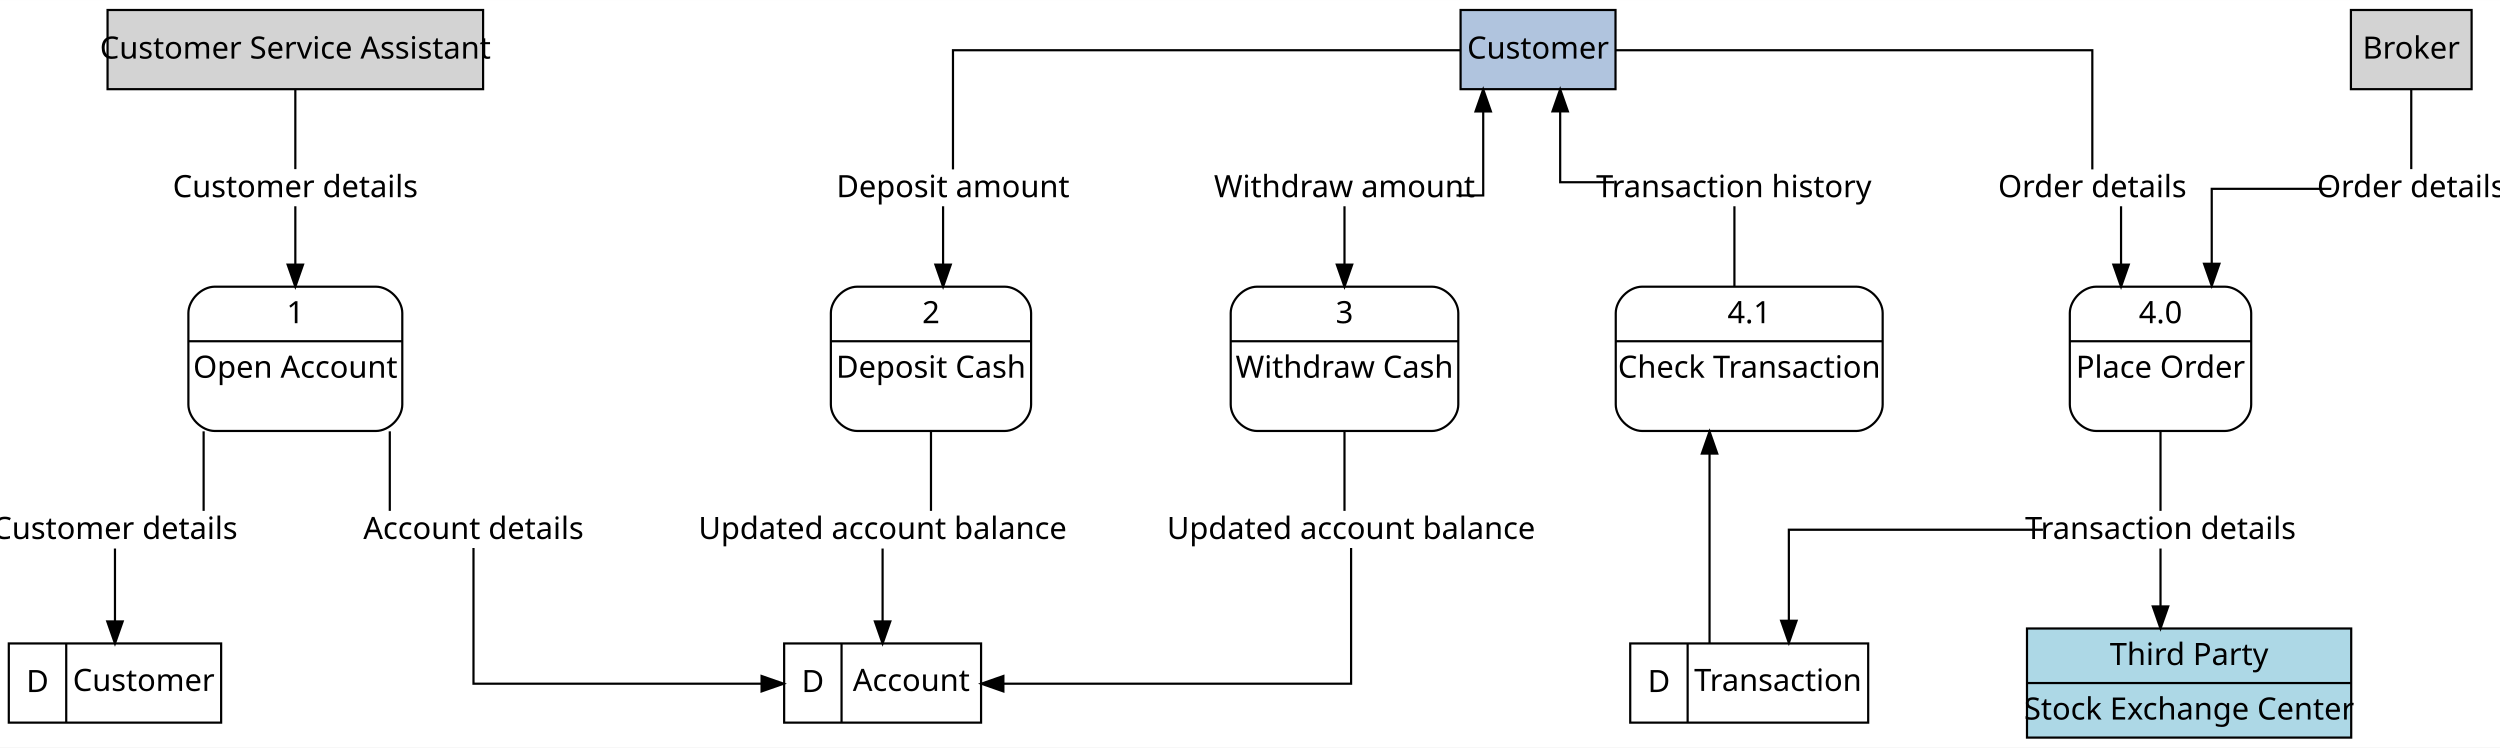
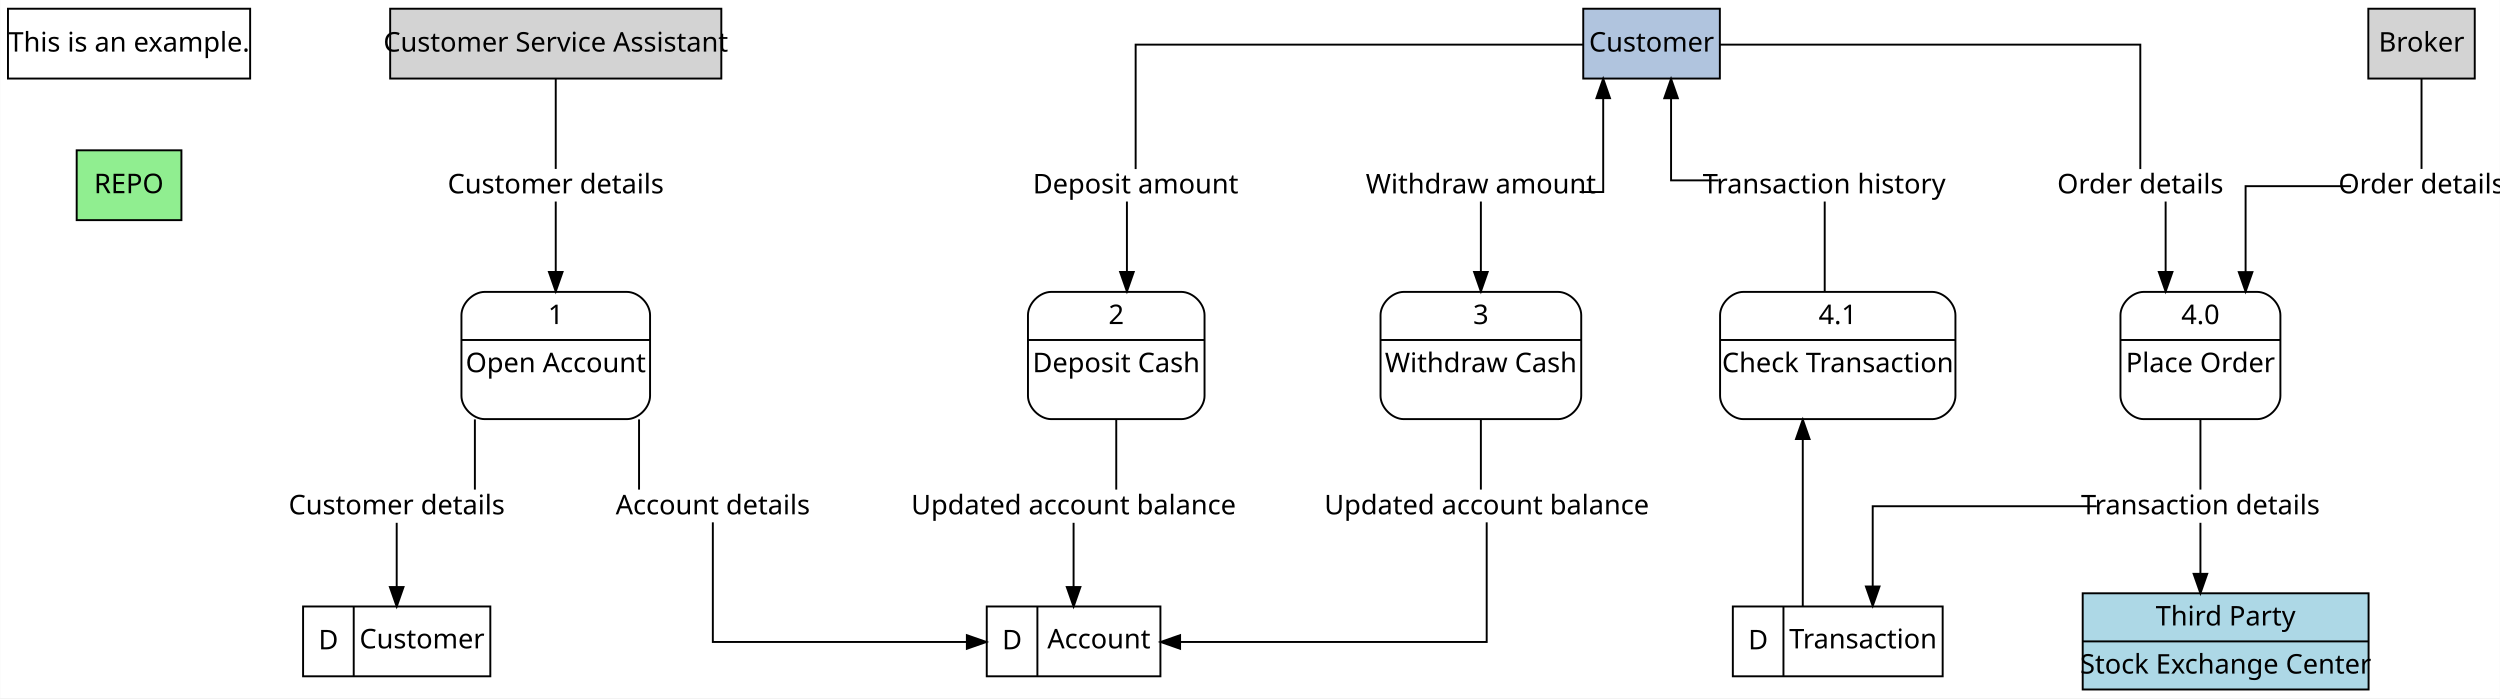
- <svg xmlns="http://www.w3.org/2000/svg" width="1137pt" height="340pt" viewBox="0.00 0.00 1136.62 339.80">
-   <g id="graph0" class="graph" transform="scale(1 1) rotate(0) translate(4 335.8)">
-     <polygon fill="white" stroke="transparent" points="-4,4 -4,-335.8 1132.62,-335.8 1132.62,4 -4,4" />
+ <svg xmlns="http://www.w3.org/2000/svg" xmlns:xlink="http://www.w3.org/1999/xlink" width="1289pt" height="360pt" viewBox="0.00 0.00 1288.78 360.00">
+   <g id="graph0" class="graph" transform="scale(1 1) rotate(0) translate(4 356)">
+     <polygon fill="white" stroke="transparent" points="-4,4 -4,-356 1284.78,-356 1284.78,4 -4,4" />
    <g id="node1" class="node">
-       <polygon fill="lightgrey" stroke="black" points="44.9,-295.3 44.9,-331.3 215.64,-331.3 215.64,-295.3 44.9,-295.3" />
-       <text text-anchor="middle" x="130.27" y="-309.2" font-family="Calibri" font-size="14.00">Customer Service Assistant</text>
+       <polygon fill="white" stroke="black" points="0,-315.5 0,-351.5 124.86,-351.5 124.86,-315.5 0,-315.5" />
+       <text text-anchor="middle" x="62.43" y="-329.4" font-family="Calibri" font-size="14.00">This is an example.</text>
+     </g>
+     <g id="node2" class="node">
+       <g id="a_node2">
+         <a xlink:href="https://github.com/SzymonTurno/pygs" xlink:title="{REPO}">
+           <polygon fill="lightgreen" stroke="black" points="35.43,-242.5 35.43,-278.5 89.43,-278.5 89.43,-242.5 35.43,-242.5" />
+           <text text-anchor="middle" x="62.32" y="-256.4" font-family="Calibri" font-size="14.00">REPO</text>
+         </a>
+       </g>
+     </g>
+     <g id="node3" class="node">
+       <polygon fill="lightgrey" stroke="black" points="197.06,-315.5 197.06,-351.5 367.8,-351.5 367.8,-315.5 197.06,-315.5" />
+       <text text-anchor="middle" x="282.43" y="-329.4" font-family="Calibri" font-size="14.00">Customer Service Assistant</text>
+     </g>
+     <g id="node15" class="node">
+       <polygon fill="none" stroke="white" points="329.92,-268.8 234.95,-268.8 234.95,-252.2 329.92,-252.2 329.92,-268.8" />
+       <text text-anchor="middle" x="282.43" y="-256.3" font-family="Calibri" font-size="14.00">Customer details</text>
+     </g>
+     <g id="edge2" class="edge">
+       <path fill="none" stroke="black" d="M282.43,-315.46C282.43,-300.59 282.43,-280.19 282.43,-268.89" />
+     </g>
+     <g id="node4" class="node">
+       <polygon fill="lightsteelblue" stroke="black" points="812.21,-315.5 812.21,-351.5 882.65,-351.5 882.65,-315.5 812.21,-315.5" />
+       <text text-anchor="middle" x="847.43" y="-329.4" font-family="Calibri" font-size="14.00">Customer</text>
+     </g>
+     <g id="node19" class="node">
+       <polygon fill="none" stroke="white" points="1135.62,-268.8 1063.24,-268.8 1063.24,-252.2 1135.62,-252.2 1135.62,-268.8" />
+       <text text-anchor="middle" x="1099.43" y="-256.3" font-family="Calibri" font-size="14.00">Order details</text>
+     </g>
+     <g id="edge10" class="edge">
+       <path fill="none" stroke="black" d="M882.74,-333C952.09,-333 1099.43,-333 1099.43,-333 1099.43,-333 1099.43,-287.86 1099.43,-268.82" />
+     </g>
+     <g id="node21" class="node">
+       <polygon fill="none" stroke="white" points="990.9,-268.8 881.96,-268.8 881.96,-252.2 990.9,-252.2 990.9,-268.8" />
+       <text text-anchor="middle" x="936.43" y="-256.3" font-family="Calibri" font-size="14.00">Transaction history</text>
+     </g>
+     <g id="edge16" class="edge">
+       <path fill="none" stroke="black" d="M857.49,-305.34C857.49,-305.34 857.49,-263 857.49,-263 857.49,-263 868.36,-263 882.04,-263" />
+       <polygon fill="black" stroke="black" points="853.99,-305.34 857.49,-315.34 860.99,-305.34 853.99,-305.34" />
+     </g>
+     <g id="node22" class="node">
+       <polygon fill="none" stroke="white" points="625.97,-268.8 536.89,-268.8 536.89,-252.2 625.97,-252.2 625.97,-268.8" />
+       <text text-anchor="middle" x="581.43" y="-256.3" font-family="Calibri" font-size="14.00">Deposit amount</text>
+     </g>
+     <g id="edge18" class="edge">
+       <path fill="none" stroke="black" d="M812.11,-333C739.75,-333 581.43,-333 581.43,-333 581.43,-333 581.43,-287.86 581.43,-268.82" />
+     </g>
+     <g id="node25" class="node">
+       <polygon fill="none" stroke="white" points="810.41,-268.8 708.46,-268.8 708.46,-252.2 810.41,-252.2 810.41,-268.8" />
+       <text text-anchor="middle" x="759.43" y="-256.3" font-family="Calibri" font-size="14.00">Withdraw amount</text>
+     </g>
+     <g id="edge24" class="edge">
+       <path fill="none" stroke="black" d="M822.5,-305.37C822.5,-305.37 822.5,-257 822.5,-257 822.5,-257 817.51,-257 810.34,-257" />
+       <polygon fill="black" stroke="black" points="819,-305.37 822.5,-315.37 826,-305.37 819,-305.37" />
+     </g>
+     <g id="node5" class="node">
+       <polygon fill="lightgrey" stroke="black" points="1217,-315.5 1217,-351.5 1271.87,-351.5 1271.87,-315.5 1217,-315.5" />
+       <text text-anchor="middle" x="1244.43" y="-329.4" font-family="Calibri" font-size="14.00">Broker</text>
+     </g>
+     <g id="node18" class="node">
+       <polygon fill="none" stroke="white" points="1280.62,-268.8 1208.24,-268.8 1208.24,-252.2 1280.62,-252.2 1280.62,-268.8" />
+       <text text-anchor="middle" x="1244.43" y="-256.3" font-family="Calibri" font-size="14.00">Order details</text>
+     </g>
+     <g id="edge8" class="edge">
+       <path fill="none" stroke="black" d="M1244.43,-315.46C1244.43,-300.59 1244.43,-280.19 1244.43,-268.89" />
+     </g>
+     <g id="node6" class="node">
+       <polygon fill="lightblue" stroke="black" points="1069.73,-0.5 1069.73,-50.1 1217.13,-50.1 1217.13,-0.5 1069.73,-0.5" />
+       <text text-anchor="middle" x="1143.43" y="-33.5" font-family="Calibri" font-size="14.00">Third Party</text>
+       <polyline fill="none" stroke="black" points="1069.73,-25.3 1217.13,-25.3 " />
+       <text text-anchor="middle" x="1143.43" y="-8.7" font-family="Calibri" font-size="14.00">Stock Exchange Center</text>
+     </g>
+     <g id="node7" class="node">
+       <path fill="none" stroke="black" d="M245.81,-139.9C245.81,-139.9 319.06,-139.9 319.06,-139.9 325.06,-139.9 331.06,-145.9 331.06,-151.9 331.06,-151.9 331.06,-193.5 331.06,-193.5 331.06,-199.5 325.06,-205.5 319.06,-205.5 319.06,-205.5 245.81,-205.5 245.81,-205.5 239.81,-205.5 233.81,-199.5 233.81,-193.5 233.81,-193.5 233.81,-151.9 233.81,-151.9 233.81,-145.9 239.81,-139.9 245.81,-139.9" />
+       <text text-anchor="middle" x="282.43" y="-188.9" font-family="Calibri" font-size="14.00">1</text>
+       <polyline fill="none" stroke="black" points="233.81,-180.7 331.06,-180.7 " />
+       <text text-anchor="middle" x="282.43" y="-164.1" font-family="Calibri" font-size="14.00">Open Account</text>
+     </g>
+     <g id="node16" class="node">
+       <polygon fill="none" stroke="white" points="247.92,-103.3 152.95,-103.3 152.95,-86.7 247.92,-86.7 247.92,-103.3" />
+       <text text-anchor="middle" x="200.43" y="-90.8" font-family="Calibri" font-size="14.00">Customer details</text>
+     </g>
+     <g id="edge4" class="edge">
+       <path fill="none" stroke="black" d="M240.74,-139.75C240.74,-126.51 240.74,-112.34 240.74,-103.57" />
+     </g>
+     <g id="node17" class="node">
+       <polygon fill="none" stroke="white" points="407.4,-103.3 319.46,-103.3 319.46,-86.7 407.4,-86.7 407.4,-103.3" />
+       <text text-anchor="middle" x="363.43" y="-90.8" font-family="Calibri" font-size="14.00">Account details</text>
+     </g>
+     <g id="edge6" class="edge">
+       <path fill="none" stroke="black" d="M325.38,-139.75C325.38,-126.51 325.38,-112.34 325.38,-103.57" />
+     </g>
+     <g id="node8" class="node">
+       <path fill="none" stroke="black" d="M537.91,-139.9C537.91,-139.9 604.95,-139.9 604.95,-139.9 610.95,-139.9 616.95,-145.9 616.95,-151.9 616.95,-151.9 616.95,-193.5 616.95,-193.5 616.95,-199.5 610.95,-205.5 604.95,-205.5 604.95,-205.5 537.91,-205.5 537.91,-205.5 531.91,-205.5 525.91,-199.5 525.91,-193.5 525.91,-193.5 525.91,-151.9 525.91,-151.9 525.91,-145.9 531.91,-139.9 537.91,-139.9" />
+       <text text-anchor="middle" x="571.43" y="-188.9" font-family="Calibri" font-size="14.00">2</text>
+       <polyline fill="none" stroke="black" points="525.91,-180.7 616.95,-180.7 " />
+       <text text-anchor="middle" x="571.43" y="-164.1" font-family="Calibri" font-size="14.00">Deposit Cash</text>
+     </g>
+     <g id="node23" class="node">
+       <polygon fill="none" stroke="white" points="619.64,-103.3 479.22,-103.3 479.22,-86.7 619.64,-86.7 619.64,-103.3" />
+       <text text-anchor="middle" x="549.43" y="-90.8" font-family="Calibri" font-size="14.00">Updated account balance</text>
+     </g>
+     <g id="edge20" class="edge">
+       <path fill="none" stroke="black" d="M571.43,-139.75C571.43,-126.51 571.43,-112.34 571.43,-103.57" />
+     </g>
+     <g id="node9" class="node">
+       <path fill="none" stroke="black" d="M719.69,-139.9C719.69,-139.9 799.17,-139.9 799.17,-139.9 805.17,-139.9 811.17,-145.9 811.17,-151.9 811.17,-151.9 811.17,-193.5 811.17,-193.5 811.17,-199.5 805.17,-205.5 799.17,-205.5 799.17,-205.5 719.69,-205.5 719.69,-205.5 713.69,-205.5 707.69,-199.5 707.69,-193.5 707.69,-193.5 707.69,-151.9 707.69,-151.9 707.69,-145.9 713.69,-139.9 719.69,-139.9" />
+       <text text-anchor="middle" x="759.43" y="-188.9" font-family="Calibri" font-size="14.00">3</text>
+       <polyline fill="none" stroke="black" points="707.69,-180.7 811.17,-180.7 " />
+       <text text-anchor="middle" x="759.43" y="-164.1" font-family="Calibri" font-size="14.00">Withdraw Cash</text>
+     </g>
+     <g id="node24" class="node">
+       <polygon fill="none" stroke="white" points="832.64,-103.3 692.22,-103.3 692.22,-86.7 832.64,-86.7 832.64,-103.3" />
+       <text text-anchor="middle" x="762.43" y="-90.8" font-family="Calibri" font-size="14.00">Updated account balance</text>
+     </g>
+     <g id="edge22" class="edge">
+       <path fill="none" stroke="black" d="M759.43,-139.75C759.43,-126.51 759.43,-112.34 759.43,-103.57" />
+     </g>
+     <g id="node10" class="node">
+       <path fill="none" stroke="black" d="M1101.2,-139.9C1101.2,-139.9 1159.66,-139.9 1159.66,-139.9 1165.66,-139.9 1171.66,-145.9 1171.66,-151.9 1171.66,-151.9 1171.66,-193.5 1171.66,-193.5 1171.66,-199.5 1165.66,-205.5 1159.66,-205.5 1159.66,-205.5 1101.2,-205.5 1101.2,-205.5 1095.2,-205.5 1089.2,-199.5 1089.2,-193.5 1089.2,-193.5 1089.2,-151.9 1089.2,-151.9 1089.2,-145.9 1095.2,-139.9 1101.2,-139.9" />
+       <text text-anchor="middle" x="1130.43" y="-188.9" font-family="Calibri" font-size="14.00">4.0</text>
+       <polyline fill="none" stroke="black" points="1089.2,-180.7 1171.66,-180.7 " />
+       <text text-anchor="middle" x="1130.43" y="-164.1" font-family="Calibri" font-size="14.00">Place Order</text>
+     </g>
+     <g id="node20" class="node">
+       <polygon fill="none" stroke="white" points="1183.56,-103.3 1077.3,-103.3 1077.3,-86.7 1183.56,-86.7 1183.56,-103.3" />
+       <text text-anchor="middle" x="1130.43" y="-90.8" font-family="Calibri" font-size="14.00">Transaction details</text>
+     </g>
+     <g id="edge12" class="edge">
+       <path fill="none" stroke="black" d="M1130.43,-139.75C1130.43,-126.51 1130.43,-112.34 1130.43,-103.57" />
+     </g>
+     <g id="node11" class="node">
+       <path fill="none" stroke="black" d="M894.76,-139.9C894.76,-139.9 992.11,-139.9 992.11,-139.9 998.11,-139.9 1004.11,-145.9 1004.11,-151.9 1004.11,-151.9 1004.11,-193.5 1004.11,-193.5 1004.11,-199.5 998.11,-205.5 992.11,-205.5 992.11,-205.5 894.76,-205.5 894.76,-205.5 888.76,-205.5 882.76,-199.5 882.76,-193.5 882.76,-193.5 882.76,-151.9 882.76,-151.9 882.76,-145.9 888.76,-139.9 894.76,-139.9" />
+       <text text-anchor="middle" x="943.43" y="-188.9" font-family="Calibri" font-size="14.00">4.1</text>
+       <polyline fill="none" stroke="black" points="882.76,-180.7 1004.11,-180.7 " />
+       <text text-anchor="middle" x="943.43" y="-164.1" font-family="Calibri" font-size="14.00">Check Transaction</text>
+     </g>
+     <g id="node14" class="node">
+       <polygon fill="none" stroke="black" points="889.34,-7.3 889.34,-43.3 997.53,-43.3 997.53,-7.3 889.34,-7.3" />
+       <text text-anchor="middle" x="902.39" y="-21.2" font-family="Calibri" font-size="14.00">D</text>
+       <polyline fill="none" stroke="black" points="915.44,-7.5 915.44,-43.3 " />
+       <text text-anchor="middle" x="956.48" y="-21.7" font-family="Calibri" font-size="14.00">Transaction</text>
+     </g>
+     <g id="edge15" class="edge">
+       <path fill="none" stroke="black" d="M925.4,-129.62C925.4,-129.62 925.4,-43.47 925.4,-43.47" />
+       <polygon fill="black" stroke="black" points="921.9,-129.62 925.4,-139.62 928.9,-129.62 921.9,-129.62" />
+     </g>
+     <g id="node12" class="node">
+       <polygon fill="none" stroke="black" points="152.16,-7.3 152.16,-43.3 248.7,-43.3 248.7,-7.3 152.16,-7.3" />
+       <text text-anchor="middle" x="165.21" y="-21.2" font-family="Calibri" font-size="14.00">D</text>
+       <polyline fill="none" stroke="black" points="178.27,-7.5 178.27,-43.3 " />
+       <text text-anchor="middle" x="213.48" y="-21.7" font-family="Calibri" font-size="14.00">Customer</text>
    </g>
    <g id="node13" class="node">
-       <polygon fill="none" stroke="white" points="177.76,-258.7 82.79,-258.7 82.79,-242.1 177.76,-242.1 177.76,-258.7" />
-       <text text-anchor="middle" x="130.27" y="-246.2" font-family="Calibri" font-size="14.00">Customer details</text>
-     </g>
-     <g id="edge1" class="edge">
-       <path fill="none" stroke="black" d="M130.27,-295.11C130.27,-283.21 130.27,-268.21 130.27,-258.96" />
-     </g>
-     <g id="node2" class="node">
-       <polygon fill="lightsteelblue" stroke="black" points="660.05,-295.3 660.05,-331.3 730.49,-331.3 730.49,-295.3 660.05,-295.3" />
-       <text text-anchor="middle" x="695.27" y="-309.2" font-family="Calibri" font-size="14.00">Customer</text>
-     </g>
-     <g id="node17" class="node">
-       <polygon fill="none" stroke="white" points="983.46,-258.7 911.08,-258.7 911.08,-242.1 983.46,-242.1 983.46,-258.7" />
-       <text text-anchor="middle" x="947.27" y="-246.2" font-family="Calibri" font-size="14.00">Order details</text>
+       <polygon fill="none" stroke="black" points="504.66,-7.3 504.66,-43.3 594.2,-43.3 594.2,-7.3 504.66,-7.3" />
+       <text text-anchor="middle" x="517.72" y="-21.2" font-family="Calibri" font-size="14.00">D</text>
+       <polyline fill="none" stroke="black" points="530.77,-7.5 530.77,-43.3 " />
+       <text text-anchor="middle" x="562.48" y="-21.7" font-family="Calibri" font-size="14.00">Account</text>
+     </g>
+     <g id="edge3" class="edge">
+       <path fill="none" stroke="black" d="M282.43,-252.08C282.43,-252.08 282.43,-215.76 282.43,-215.76" />
+       <polygon fill="black" stroke="black" points="285.93,-215.76 282.43,-205.76 278.93,-215.76 285.93,-215.76" />
+     </g>
+     <g id="edge5" class="edge">
+       <path fill="none" stroke="black" d="M200.43,-86.45C200.43,-86.45 200.43,-53.31 200.43,-53.31" />
+       <polygon fill="black" stroke="black" points="203.93,-53.31 200.43,-43.31 196.93,-53.31 203.93,-53.31" />
+     </g>
+     <g id="edge7" class="edge">
+       <path fill="none" stroke="black" d="M363.43,-86.7C363.43,-68.15 363.43,-25 363.43,-25 363.43,-25 494.41,-25 494.41,-25" />
+       <polygon fill="black" stroke="black" points="494.41,-28.5 504.41,-25 494.41,-21.5 494.41,-28.5" />
    </g>
    <g id="edge9" class="edge">
-       <path fill="none" stroke="black" d="M730.58,-313C799.93,-313 947.27,-313 947.27,-313 947.27,-313 947.27,-275.93 947.27,-258.84" />
-     </g>
-     <g id="node19" class="node">
-       <polygon fill="none" stroke="white" points="838.74,-258.7 729.8,-258.7 729.8,-242.1 838.74,-242.1 838.74,-258.7" />
-       <text text-anchor="middle" x="784.27" y="-246.2" font-family="Calibri" font-size="14.00">Transaction history</text>
-     </g>
-     <g id="edge15" class="edge">
-       <path fill="none" stroke="black" d="M705.33,-285.21C705.33,-285.21 705.33,-253 705.33,-253 705.33,-253 716.2,-253 729.88,-253" />
-       <polygon fill="black" stroke="black" points="701.83,-285.21 705.33,-295.21 708.83,-285.21 701.83,-285.21" />
-     </g>
-     <g id="node20" class="node">
-       <polygon fill="none" stroke="white" points="473.81,-258.7 384.73,-258.7 384.73,-242.1 473.81,-242.1 473.81,-258.7" />
-       <text text-anchor="middle" x="429.27" y="-246.2" font-family="Calibri" font-size="14.00">Deposit amount</text>
+       <path fill="none" stroke="black" d="M1208.06,-260C1182.82,-260 1153.72,-260 1153.72,-260 1153.72,-260 1153.72,-215.7 1153.72,-215.7" />
+       <polygon fill="black" stroke="black" points="1157.22,-215.7 1153.72,-205.7 1150.22,-215.7 1157.22,-215.7" />
+     </g>
+     <g id="edge11" class="edge">
+       <path fill="none" stroke="black" d="M1112.49,-252.08C1112.49,-252.08 1112.49,-215.76 1112.49,-215.76" />
+       <polygon fill="black" stroke="black" points="1115.99,-215.76 1112.49,-205.76 1108.99,-215.76 1115.99,-215.76" />
+     </g>
+     <g id="edge13" class="edge">
+       <path fill="none" stroke="black" d="M1130.43,-86.45C1130.43,-86.45 1130.43,-60.12 1130.43,-60.12" />
+       <polygon fill="black" stroke="black" points="1133.93,-60.12 1130.43,-50.12 1126.93,-60.12 1133.93,-60.12" />
+     </g>
+     <g id="edge14" class="edge">
+       <path fill="none" stroke="black" d="M1076.97,-95C1027.47,-95 961.46,-95 961.46,-95 961.46,-95 961.46,-53.61 961.46,-53.61" />
+       <polygon fill="black" stroke="black" points="964.96,-53.61 961.46,-43.61 957.96,-53.61 964.96,-53.61" />
    </g>
    <g id="edge17" class="edge">
-       <path fill="none" stroke="black" d="M659.95,-313C587.59,-313 429.27,-313 429.27,-313 429.27,-313 429.27,-275.93 429.27,-258.84" />
-     </g>
-     <g id="node23" class="node">
-       <polygon fill="none" stroke="white" points="658.25,-258.7 556.3,-258.7 556.3,-242.1 658.25,-242.1 658.25,-258.7" />
-       <text text-anchor="middle" x="607.27" y="-246.2" font-family="Calibri" font-size="14.00">Withdraw amount</text>
+       <path fill="none" stroke="black" d="M936.71,-252.08C936.71,-241.44 936.71,-222.48 936.71,-205.76" />
+     </g>
+     <g id="edge19" class="edge">
+       <path fill="none" stroke="black" d="M576.93,-252.08C576.93,-252.08 576.93,-215.76 576.93,-215.76" />
+       <polygon fill="black" stroke="black" points="580.43,-215.76 576.93,-205.76 573.43,-215.76 580.43,-215.76" />
+     </g>
+     <g id="edge21" class="edge">
+       <path fill="none" stroke="black" d="M549.43,-86.45C549.43,-86.45 549.43,-53.31 549.43,-53.31" />
+       <polygon fill="black" stroke="black" points="552.93,-53.31 549.43,-43.31 545.93,-53.31 552.93,-53.31" />
    </g>
    <g id="edge23" class="edge">
-       <path fill="none" stroke="black" d="M670.34,-285.18C670.34,-285.18 670.34,-247 670.34,-247 670.34,-247 665.35,-247 658.18,-247" />
-       <polygon fill="black" stroke="black" points="666.84,-285.18 670.34,-295.18 673.84,-285.18 666.84,-285.18" />
-     </g>
-     <g id="node3" class="node">
-       <polygon fill="lightgrey" stroke="black" points="1064.84,-295.3 1064.84,-331.3 1119.71,-331.3 1119.71,-295.3 1064.84,-295.3" />
-       <text text-anchor="middle" x="1092.27" y="-309.2" font-family="Calibri" font-size="14.00">Broker</text>
-     </g>
-     <g id="node16" class="node">
-       <polygon fill="none" stroke="white" points="1128.46,-258.7 1056.08,-258.7 1056.08,-242.1 1128.46,-242.1 1128.46,-258.7" />
-       <text text-anchor="middle" x="1092.27" y="-246.2" font-family="Calibri" font-size="14.00">Order details</text>
-     </g>
-     <g id="edge7" class="edge">
-       <path fill="none" stroke="black" d="M1092.27,-295.11C1092.27,-283.21 1092.27,-268.21 1092.27,-258.96" />
-     </g>
-     <g id="node4" class="node">
-       <polygon fill="lightblue" stroke="black" points="917.57,-0.5 917.57,-50.1 1064.97,-50.1 1064.97,-0.5 917.57,-0.5" />
-       <text text-anchor="middle" x="991.27" y="-33.5" font-family="Calibri" font-size="14.00">Third Party</text>
-       <polyline fill="none" stroke="black" points="917.57,-25.3 1064.97,-25.3 " />
-       <text text-anchor="middle" x="991.27" y="-8.7" font-family="Calibri" font-size="14.00">Stock Exchange Center</text>
-     </g>
-     <g id="node5" class="node">
-       <path fill="none" stroke="black" d="M93.65,-139.9C93.65,-139.9 166.9,-139.9 166.9,-139.9 172.9,-139.9 178.9,-145.9 178.9,-151.9 178.9,-151.9 178.9,-193.5 178.9,-193.5 178.9,-199.5 172.9,-205.5 166.9,-205.5 166.9,-205.5 93.65,-205.5 93.65,-205.5 87.65,-205.5 81.65,-199.5 81.65,-193.5 81.65,-193.5 81.65,-151.9 81.65,-151.9 81.65,-145.9 87.65,-139.9 93.65,-139.9" />
-       <text text-anchor="middle" x="130.27" y="-188.9" font-family="Calibri" font-size="14.00">1</text>
-       <polyline fill="none" stroke="black" points="81.65,-180.7 178.9,-180.7 " />
-       <text text-anchor="middle" x="130.27" y="-164.1" font-family="Calibri" font-size="14.00">Open Account</text>
-     </g>
-     <g id="node14" class="node">
-       <polygon fill="none" stroke="white" points="95.76,-103.3 0.79,-103.3 0.79,-86.7 95.76,-86.7 95.76,-103.3" />
-       <text text-anchor="middle" x="48.27" y="-90.8" font-family="Calibri" font-size="14.00">Customer details</text>
-     </g>
-     <g id="edge3" class="edge">
-       <path fill="none" stroke="black" d="M88.58,-139.75C88.58,-126.51 88.58,-112.34 88.58,-103.57" />
-     </g>
-     <g id="node15" class="node">
-       <polygon fill="none" stroke="white" points="255.25,-103.3 167.3,-103.3 167.3,-86.7 255.25,-86.7 255.25,-103.3" />
-       <text text-anchor="middle" x="211.27" y="-90.8" font-family="Calibri" font-size="14.00">Account details</text>
-     </g>
-     <g id="edge5" class="edge">
-       <path fill="none" stroke="black" d="M173.22,-139.75C173.22,-126.51 173.22,-112.34 173.22,-103.57" />
-     </g>
-     <g id="node6" class="node">
-       <path fill="none" stroke="black" d="M385.75,-139.9C385.75,-139.9 452.79,-139.9 452.79,-139.9 458.79,-139.9 464.79,-145.9 464.79,-151.9 464.79,-151.9 464.79,-193.5 464.79,-193.5 464.79,-199.5 458.79,-205.5 452.79,-205.5 452.79,-205.5 385.75,-205.5 385.75,-205.5 379.75,-205.5 373.75,-199.5 373.75,-193.5 373.75,-193.5 373.75,-151.9 373.75,-151.9 373.75,-145.9 379.75,-139.9 385.75,-139.9" />
-       <text text-anchor="middle" x="419.27" y="-188.9" font-family="Calibri" font-size="14.00">2</text>
-       <polyline fill="none" stroke="black" points="373.75,-180.7 464.79,-180.7 " />
-       <text text-anchor="middle" x="419.27" y="-164.1" font-family="Calibri" font-size="14.00">Deposit Cash</text>
-     </g>
-     <g id="node21" class="node">
-       <polygon fill="none" stroke="white" points="467.48,-103.3 327.06,-103.3 327.06,-86.7 467.48,-86.7 467.48,-103.3" />
-       <text text-anchor="middle" x="397.27" y="-90.8" font-family="Calibri" font-size="14.00">Updated account balance</text>
-     </g>
-     <g id="edge19" class="edge">
-       <path fill="none" stroke="black" d="M419.27,-139.75C419.27,-126.51 419.27,-112.34 419.27,-103.57" />
-     </g>
-     <g id="node7" class="node">
-       <path fill="none" stroke="black" d="M567.54,-139.9C567.54,-139.9 647.01,-139.9 647.01,-139.9 653.01,-139.9 659.01,-145.9 659.01,-151.9 659.01,-151.9 659.01,-193.5 659.01,-193.5 659.01,-199.5 653.01,-205.5 647.01,-205.5 647.01,-205.5 567.54,-205.5 567.54,-205.5 561.54,-205.5 555.54,-199.5 555.54,-193.5 555.54,-193.5 555.54,-151.9 555.54,-151.9 555.54,-145.9 561.54,-139.9 567.54,-139.9" />
-       <text text-anchor="middle" x="607.27" y="-188.9" font-family="Calibri" font-size="14.00">3</text>
-       <polyline fill="none" stroke="black" points="555.54,-180.7 659.01,-180.7 " />
-       <text text-anchor="middle" x="607.27" y="-164.1" font-family="Calibri" font-size="14.00">Withdraw Cash</text>
-     </g>
-     <g id="node22" class="node">
-       <polygon fill="none" stroke="white" points="680.48,-103.3 540.06,-103.3 540.06,-86.7 680.48,-86.7 680.48,-103.3" />
-       <text text-anchor="middle" x="610.27" y="-90.8" font-family="Calibri" font-size="14.00">Updated account balance</text>
-     </g>
-     <g id="edge21" class="edge">
-       <path fill="none" stroke="black" d="M607.27,-139.75C607.27,-126.51 607.27,-112.34 607.27,-103.57" />
-     </g>
-     <g id="node8" class="node">
-       <path fill="none" stroke="black" d="M949.04,-139.9C949.04,-139.9 1007.5,-139.9 1007.5,-139.9 1013.5,-139.9 1019.5,-145.9 1019.5,-151.9 1019.5,-151.9 1019.5,-193.5 1019.5,-193.5 1019.5,-199.5 1013.5,-205.5 1007.5,-205.5 1007.5,-205.5 949.04,-205.5 949.04,-205.5 943.04,-205.5 937.04,-199.5 937.04,-193.5 937.04,-193.5 937.04,-151.9 937.04,-151.9 937.04,-145.9 943.04,-139.9 949.04,-139.9" />
-       <text text-anchor="middle" x="978.27" y="-188.9" font-family="Calibri" font-size="14.00">4.0</text>
-       <polyline fill="none" stroke="black" points="937.04,-180.7 1019.5,-180.7 " />
-       <text text-anchor="middle" x="978.27" y="-164.1" font-family="Calibri" font-size="14.00">Place Order</text>
-     </g>
-     <g id="node18" class="node">
-       <polygon fill="none" stroke="white" points="1031.4,-103.3 925.14,-103.3 925.14,-86.7 1031.4,-86.7 1031.4,-103.3" />
-       <text text-anchor="middle" x="978.27" y="-90.8" font-family="Calibri" font-size="14.00">Transaction details</text>
-     </g>
-     <g id="edge11" class="edge">
-       <path fill="none" stroke="black" d="M978.27,-139.75C978.27,-126.51 978.27,-112.34 978.27,-103.57" />
-     </g>
-     <g id="node9" class="node">
-       <path fill="none" stroke="black" d="M742.6,-139.9C742.6,-139.9 839.95,-139.9 839.95,-139.9 845.95,-139.9 851.95,-145.9 851.95,-151.9 851.95,-151.9 851.95,-193.5 851.95,-193.5 851.95,-199.5 845.95,-205.5 839.95,-205.5 839.95,-205.5 742.6,-205.5 742.6,-205.5 736.6,-205.5 730.6,-199.5 730.6,-193.5 730.6,-193.5 730.6,-151.9 730.6,-151.9 730.6,-145.9 736.6,-139.9 742.6,-139.9" />
-       <text text-anchor="middle" x="791.27" y="-188.9" font-family="Calibri" font-size="14.00">4.1</text>
-       <polyline fill="none" stroke="black" points="730.6,-180.7 851.95,-180.7 " />
-       <text text-anchor="middle" x="791.27" y="-164.1" font-family="Calibri" font-size="14.00">Check Transaction</text>
-     </g>
-     <g id="node12" class="node">
-       <polygon fill="none" stroke="black" points="737.18,-7.3 737.18,-43.3 845.37,-43.3 845.37,-7.3 737.18,-7.3" />
-       <text text-anchor="middle" x="750.23" y="-21.2" font-family="Calibri" font-size="14.00">D</text>
-       <polyline fill="none" stroke="black" points="763.28,-7.5 763.28,-43.3 " />
-       <text text-anchor="middle" x="804.33" y="-21.7" font-family="Calibri" font-size="14.00">Transaction</text>
-     </g>
-     <g id="edge14" class="edge">
-       <path fill="none" stroke="black" d="M773.24,-129.62C773.24,-129.62 773.24,-43.47 773.24,-43.47" />
-       <polygon fill="black" stroke="black" points="769.74,-129.62 773.24,-139.62 776.74,-129.62 769.74,-129.62" />
-     </g>
-     <g id="node10" class="node">
-       <polygon fill="none" stroke="black" points="0,-7.3 0,-43.3 96.54,-43.3 96.54,-7.3 0,-7.3" />
-       <text text-anchor="middle" x="13.05" y="-21.2" font-family="Calibri" font-size="14.00">D</text>
-       <polyline fill="none" stroke="black" points="26.11,-7.5 26.11,-43.3 " />
-       <text text-anchor="middle" x="61.33" y="-21.7" font-family="Calibri" font-size="14.00">Customer</text>
-     </g>
-     <g id="node11" class="node">
-       <polygon fill="none" stroke="black" points="352.51,-7.3 352.51,-43.3 442.04,-43.3 442.04,-7.3 352.51,-7.3" />
-       <text text-anchor="middle" x="365.56" y="-21.2" font-family="Calibri" font-size="14.00">D</text>
-       <polyline fill="none" stroke="black" points="378.61,-7.5 378.61,-43.3 " />
-       <text text-anchor="middle" x="410.33" y="-21.7" font-family="Calibri" font-size="14.00">Account</text>
-     </g>
-     <g id="edge2" class="edge">
-       <path fill="none" stroke="black" d="M130.27,-242.08C130.27,-242.08 130.27,-215.54 130.27,-215.54" />
-       <polygon fill="black" stroke="black" points="133.77,-215.54 130.27,-205.54 126.77,-215.54 133.77,-215.54" />
-     </g>
-     <g id="edge4" class="edge">
-       <path fill="none" stroke="black" d="M48.27,-86.45C48.27,-86.45 48.27,-53.31 48.27,-53.31" />
-       <polygon fill="black" stroke="black" points="51.77,-53.31 48.27,-43.31 44.77,-53.31 51.77,-53.31" />
-     </g>
-     <g id="edge6" class="edge">
-       <path fill="none" stroke="black" d="M211.27,-86.7C211.27,-68.15 211.27,-25 211.27,-25 211.27,-25 342.25,-25 342.25,-25" />
-       <polygon fill="black" stroke="black" points="342.25,-28.5 352.25,-25 342.25,-21.5 342.25,-28.5" />
-     </g>
-     <g id="edge8" class="edge">
-       <path fill="none" stroke="black" d="M1055.9,-250C1030.66,-250 1001.56,-250 1001.56,-250 1001.56,-250 1001.56,-215.93 1001.56,-215.93" />
-       <polygon fill="black" stroke="black" points="1005.06,-215.93 1001.56,-205.93 998.06,-215.93 1005.06,-215.93" />
-     </g>
-     <g id="edge10" class="edge">
-       <path fill="none" stroke="black" d="M960.33,-242.08C960.33,-242.08 960.33,-215.54 960.33,-215.54" />
-       <polygon fill="black" stroke="black" points="963.83,-215.54 960.33,-205.54 956.83,-215.54 963.83,-215.54" />
-     </g>
-     <g id="edge12" class="edge">
-       <path fill="none" stroke="black" d="M978.27,-86.45C978.27,-86.45 978.27,-60.12 978.27,-60.12" />
-       <polygon fill="black" stroke="black" points="981.77,-60.12 978.27,-50.12 974.77,-60.12 981.77,-60.12" />
-     </g>
-     <g id="edge13" class="edge">
-       <path fill="none" stroke="black" d="M924.81,-95C875.31,-95 809.3,-95 809.3,-95 809.3,-95 809.3,-53.61 809.3,-53.61" />
-       <polygon fill="black" stroke="black" points="812.8,-53.61 809.3,-43.61 805.8,-53.61 812.8,-53.61" />
-     </g>
-     <g id="edge16" class="edge">
-       <path fill="none" stroke="black" d="M784.55,-242.08C784.55,-233.32 784.55,-218.94 784.55,-205.54" />
-     </g>
-     <g id="edge18" class="edge">
-       <path fill="none" stroke="black" d="M424.77,-242.08C424.77,-242.08 424.77,-215.54 424.77,-215.54" />
-       <polygon fill="black" stroke="black" points="428.27,-215.54 424.77,-205.54 421.27,-215.54 428.27,-215.54" />
-     </g>
-     <g id="edge20" class="edge">
-       <path fill="none" stroke="black" d="M397.27,-86.45C397.27,-86.45 397.27,-53.31 397.27,-53.31" />
-       <polygon fill="black" stroke="black" points="400.77,-53.31 397.27,-43.31 393.77,-53.31 400.77,-53.31" />
-     </g>
-     <g id="edge22" class="edge">
-       <path fill="none" stroke="black" d="M610.27,-86.7C610.27,-68.15 610.27,-25 610.27,-25 610.27,-25 452.18,-25 452.18,-25" />
-       <polygon fill="black" stroke="black" points="452.18,-21.5 442.18,-25 452.18,-28.5 452.18,-21.5" />
-     </g>
-     <g id="edge24" class="edge">
-       <path fill="none" stroke="black" d="M607.27,-242.08C607.27,-242.08 607.27,-215.54 607.27,-215.54" />
-       <polygon fill="black" stroke="black" points="610.77,-215.54 607.27,-205.54 603.77,-215.54 610.77,-215.54" />
+       <path fill="none" stroke="black" d="M762.43,-86.7C762.43,-68.15 762.43,-25 762.43,-25 762.43,-25 604.34,-25 604.34,-25" />
+       <polygon fill="black" stroke="black" points="604.34,-21.5 594.34,-25 604.34,-28.5 604.34,-21.5" />
+     </g>
+     <g id="edge25" class="edge">
+       <path fill="none" stroke="black" d="M759.43,-252.08C759.43,-252.08 759.43,-215.76 759.43,-215.76" />
+       <polygon fill="black" stroke="black" points="762.93,-215.76 759.43,-205.76 755.93,-215.76 762.93,-215.76" />
    </g>
  </g>
</svg>
